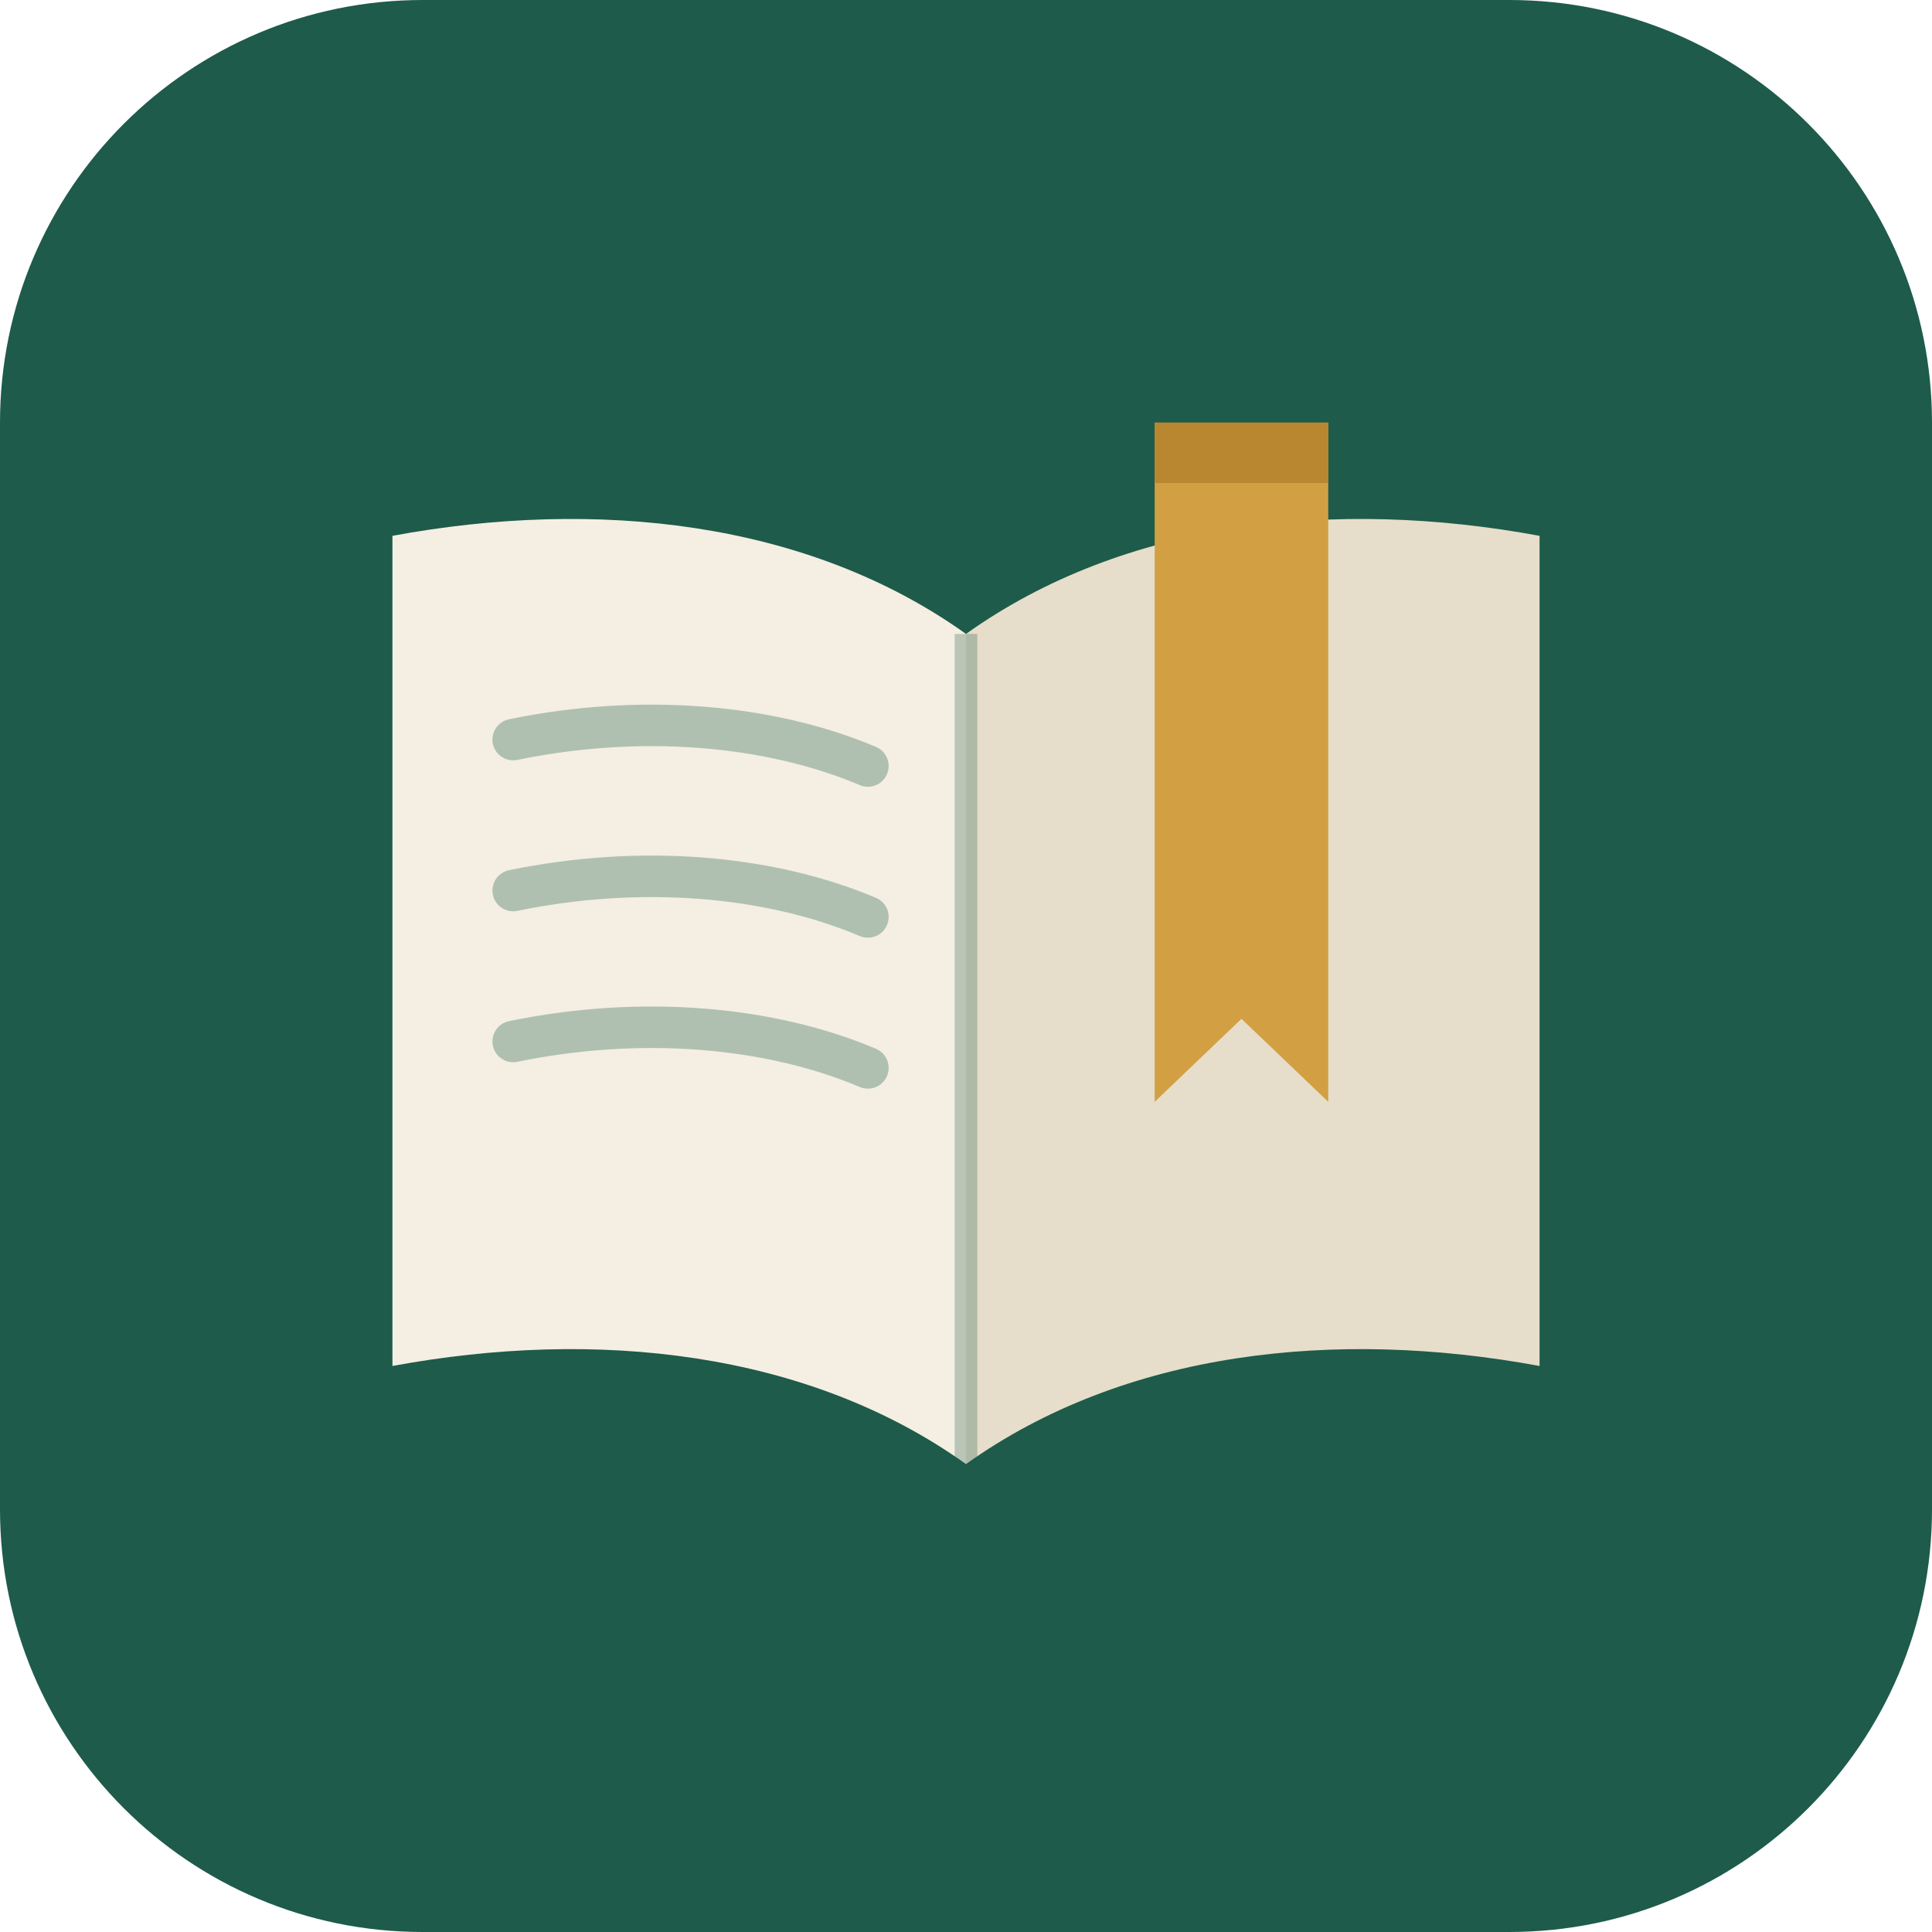
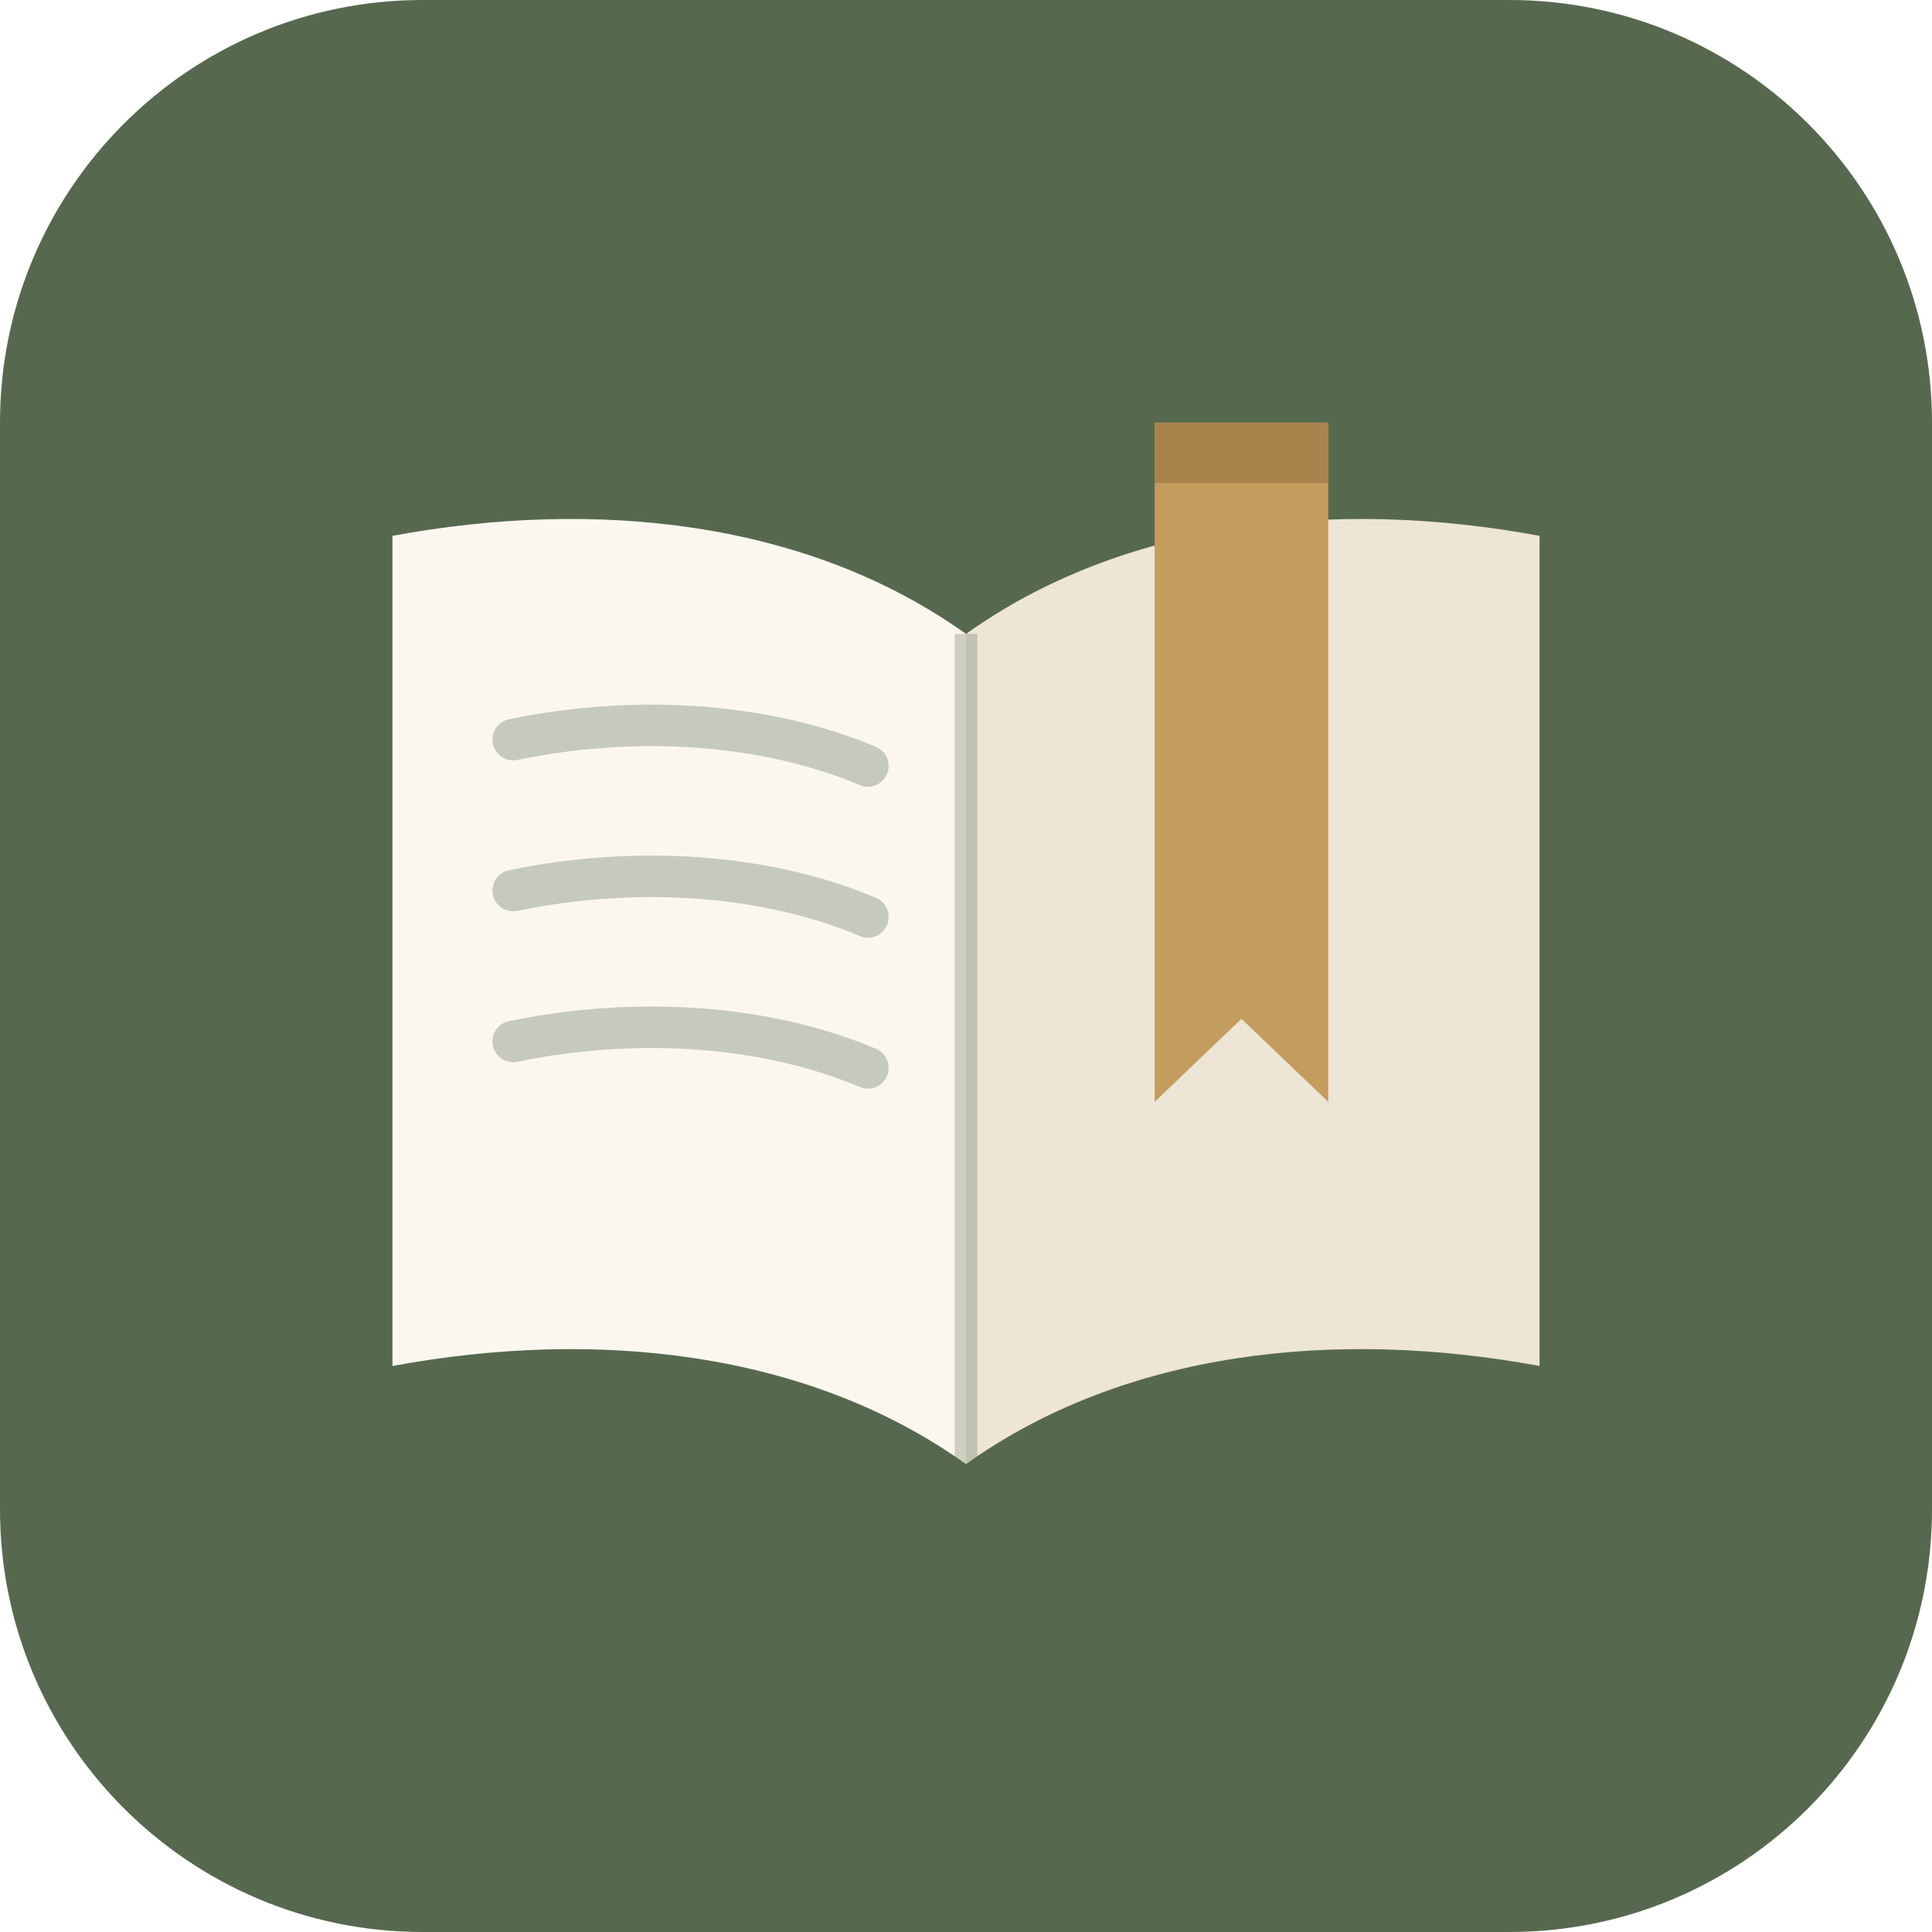
<svg xmlns="http://www.w3.org/2000/svg" viewBox="0 0 512 512">
-   <rect width="512" height="512" rx="112" fill="#1E5B4A" />
-   <path d="M256 168 C 214 138, 158 132, 104 142 L 104 362 C 158 352, 214 358, 256 388 Z" fill="#F4EFE2" />
-   <path d="M256 168 C 298 138, 354 132, 408 142 L 408 362 C 354 352, 298 358, 256 388 Z" fill="#E6DECA" />
-   <path d="M256 168 L 256 388" stroke="#1E5B4A" stroke-opacity=".28" stroke-width="6" />
-   <g fill="none" stroke="#1E5B4A" stroke-opacity=".32" stroke-width="11" stroke-linecap="round">
+   <rect width="512" height="512" rx="112" fill="#56694F" />
+   <path d="M256 168 C 214 138, 158 132, 104 142 L 104 362 C 158 352, 214 358, 256 388 Z" fill="#FBF7EF" />
+   <path d="M256 168 C 298 138, 354 132, 408 142 L 408 362 C 354 352, 298 358, 256 388 Z" fill="#EDE5D5" />
+   <path d="M256 168 L 256 388" stroke="#56694F" stroke-opacity=".28" stroke-width="6" />
+   <g fill="none" stroke="#56694F" stroke-opacity=".32" stroke-width="11" stroke-linecap="round">
    <path d="M136 196 C 170 189, 204 192, 230 203" />
    <path d="M136 236 C 170 229, 204 232, 230 243" />
    <path d="M136 276 C 170 269, 204 272, 230 283" />
  </g>
-   <path d="M306 112 L 352 112 L 352 292 L 329 270 L 306 292 Z" fill="#D2A043" />
-   <path d="M306 112 L 352 112 L 352 128 L 306 128 Z" fill="#B8872F" />
+   <path d="M306 112 L 352 112 L 352 292 L 329 270 L 306 292 Z" fill="#C39C5E" />
+   <path d="M306 112 L 352 112 L 352 128 L 306 128 Z" fill="#A8844C" />
</svg>
